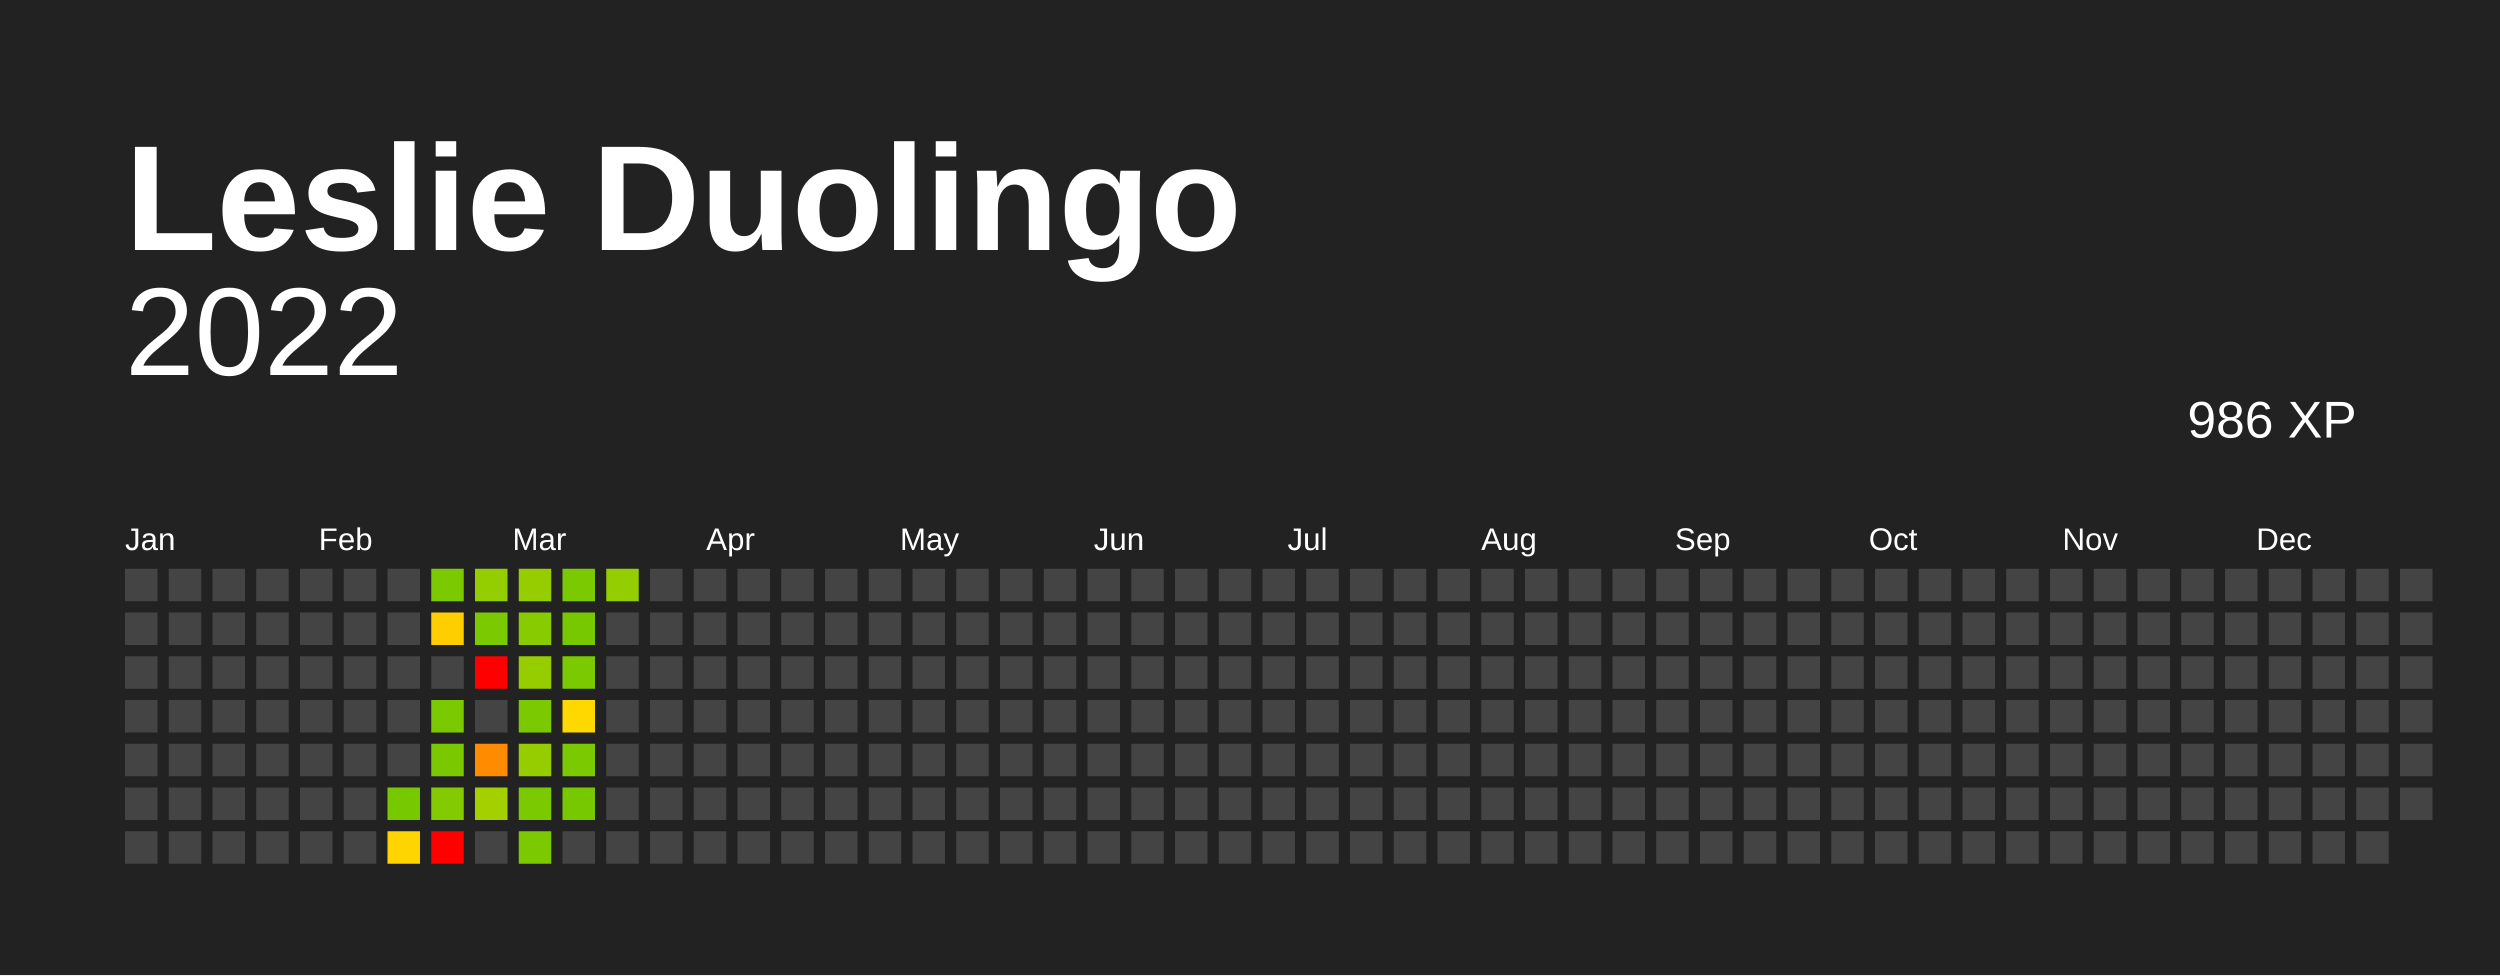
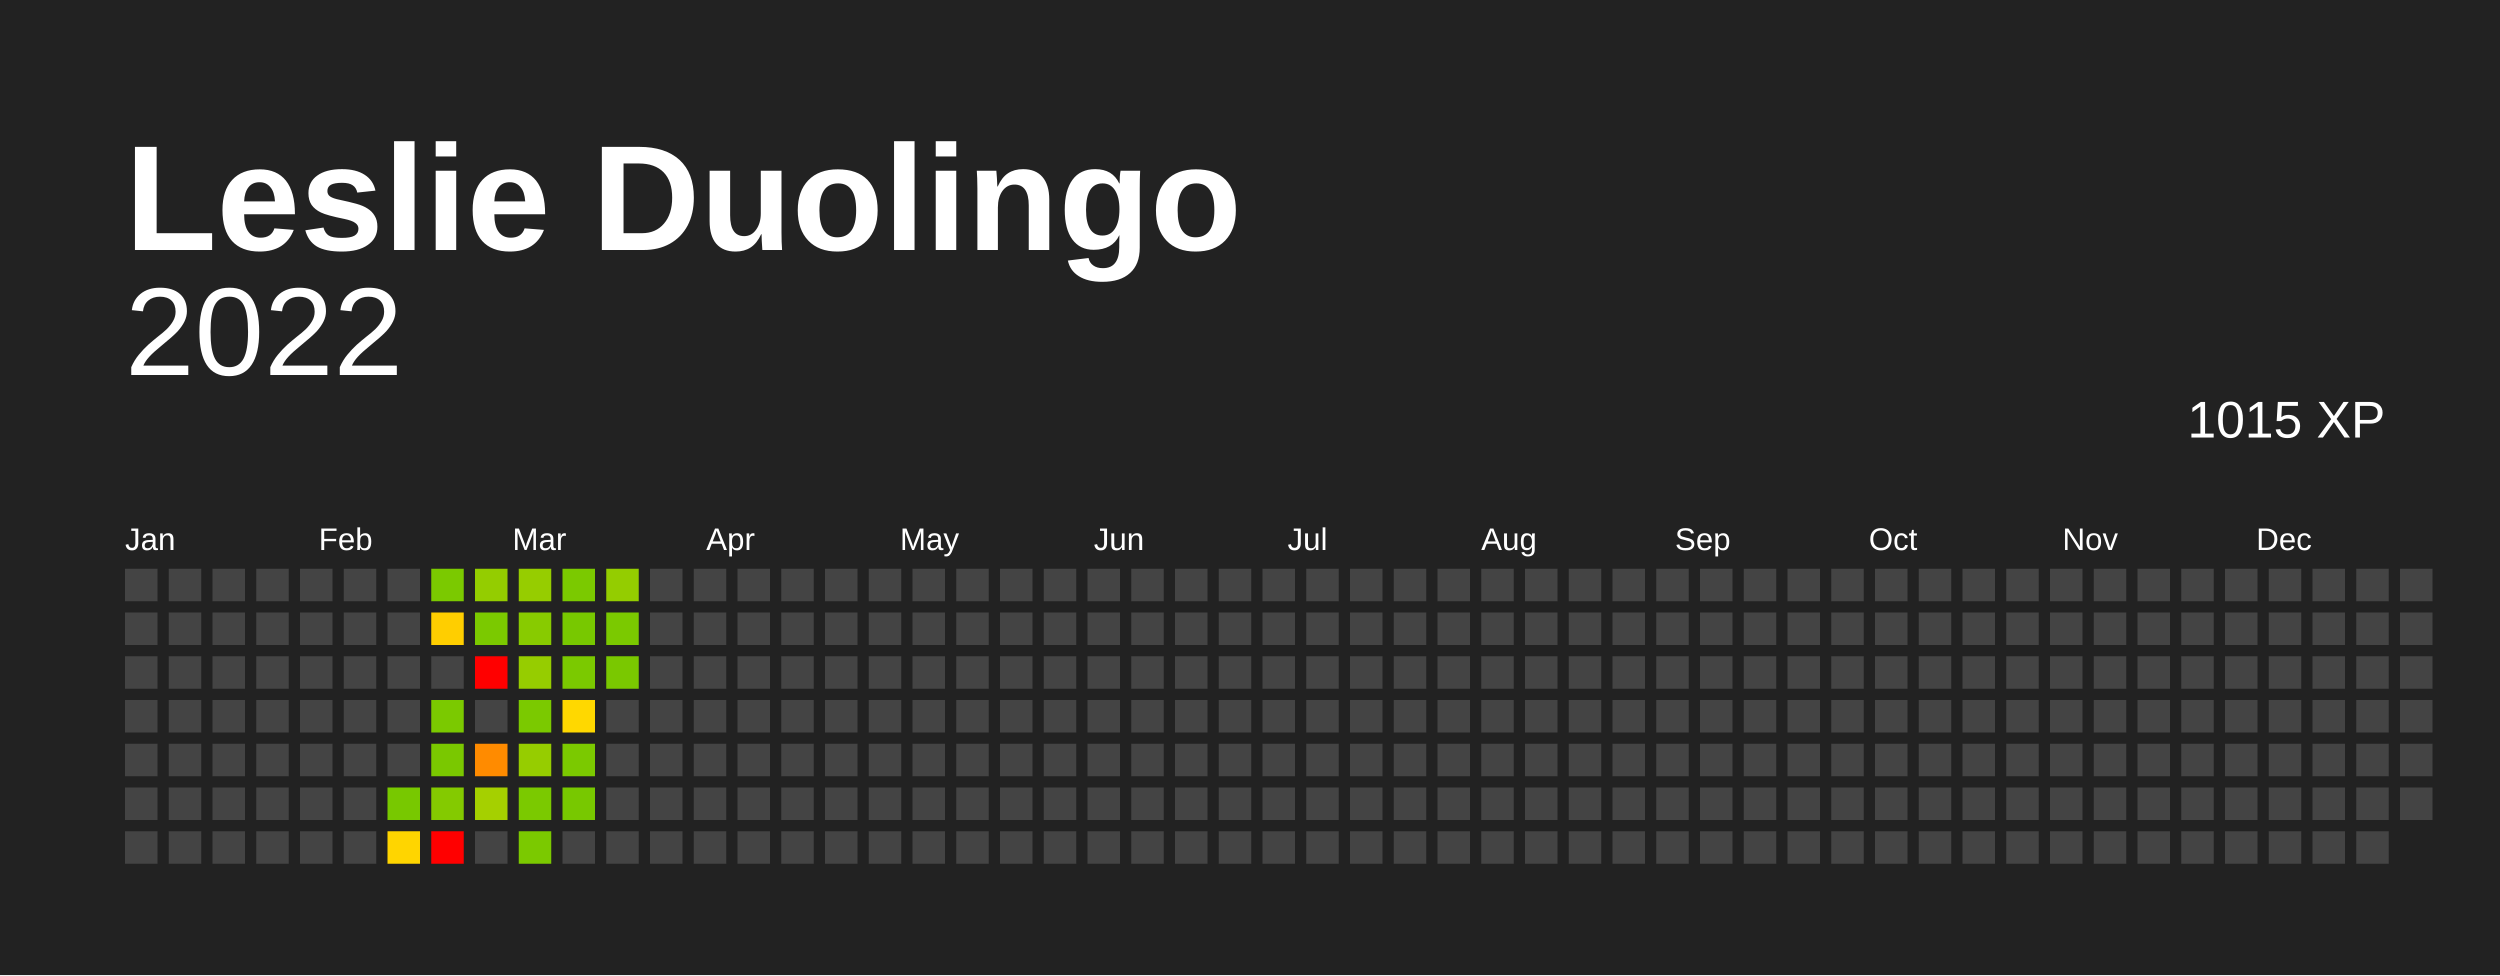
<svg xmlns="http://www.w3.org/2000/svg" baseProfile="full" height="78mm" version="1.1" viewBox="0,0,200,78" width="200mm">
  <defs />
  <rect fill="#222222" height="78" width="200" x="0" y="0" />
  <text fill="#FFFFFF" style="font-size:12px; font-family:Arial; font-weight:bold;" x="10" y="20">Leslie Duolingo</text>
  <text alignment-baseline="hanging" fill="#FFFFFF" style="font-size:10.0px; font-family:Arial;" x="10" y="30">2022</text>
-   <text alignment-baseline="hanging" fill="#FFFFFF" style="font-size:4.125px; font-family:Arial;" x="175" y="35">986 XP</text>
+   <text alignment-baseline="hanging" fill="#FFFFFF" style="font-size:4.125px; font-family:Arial;" x="175" y="35">1015 XP</text>
  <text fill="#FFFFFF" style="font-size:2.5px; font-family:Arial" x="10.0" y="44">Jan</text>
  <text fill="#FFFFFF" style="font-size:2.5px; font-family:Arial" x="25.5" y="44">Feb</text>
  <text fill="#FFFFFF" style="font-size:2.5px; font-family:Arial" x="41.0" y="44">Mar</text>
  <text fill="#FFFFFF" style="font-size:2.5px; font-family:Arial" x="56.5" y="44">Apr</text>
  <text fill="#FFFFFF" style="font-size:2.5px; font-family:Arial" x="72.0" y="44">May</text>
  <text fill="#FFFFFF" style="font-size:2.5px; font-family:Arial" x="87.5" y="44">Jun</text>
  <text fill="#FFFFFF" style="font-size:2.5px; font-family:Arial" x="103.0" y="44">Jul</text>
  <text fill="#FFFFFF" style="font-size:2.5px; font-family:Arial" x="118.5" y="44">Aug</text>
  <text fill="#FFFFFF" style="font-size:2.5px; font-family:Arial" x="134.0" y="44">Sep</text>
  <text fill="#FFFFFF" style="font-size:2.5px; font-family:Arial" x="149.5" y="44">Oct</text>
  <text fill="#FFFFFF" style="font-size:2.5px; font-family:Arial" x="165.0" y="44">Nov</text>
  <text fill="#FFFFFF" style="font-size:2.5px; font-family:Arial" x="180.5" y="44">Dec</text>
  <rect fill="#444444" height="2.6" width="2.6" x="10.0" y="45.5" />
  <rect fill="#444444" height="2.6" width="2.6" x="10.0" y="49.0" />
  <rect fill="#444444" height="2.6" width="2.6" x="10.0" y="52.5" />
  <rect fill="#444444" height="2.6" width="2.6" x="10.0" y="56.0" />
  <rect fill="#444444" height="2.6" width="2.6" x="10.0" y="59.5" />
  <rect fill="#444444" height="2.6" width="2.6" x="10.0" y="63.0" />
  <rect fill="#444444" height="2.6" width="2.6" x="10.0" y="66.5" />
  <rect fill="#444444" height="2.6" width="2.6" x="13.5" y="45.5" />
  <rect fill="#444444" height="2.6" width="2.6" x="13.5" y="49.0" />
  <rect fill="#444444" height="2.6" width="2.6" x="13.5" y="52.5" />
  <rect fill="#444444" height="2.6" width="2.6" x="13.5" y="56.0" />
  <rect fill="#444444" height="2.6" width="2.6" x="13.5" y="59.5" />
  <rect fill="#444444" height="2.6" width="2.6" x="13.5" y="63.0" />
  <rect fill="#444444" height="2.6" width="2.6" x="13.5" y="66.5" />
  <rect fill="#444444" height="2.6" width="2.6" x="17.0" y="45.5" />
  <rect fill="#444444" height="2.6" width="2.6" x="17.0" y="49.0" />
  <rect fill="#444444" height="2.6" width="2.6" x="17.0" y="52.5" />
  <rect fill="#444444" height="2.6" width="2.6" x="17.0" y="56.0" />
  <rect fill="#444444" height="2.6" width="2.6" x="17.0" y="59.5" />
  <rect fill="#444444" height="2.6" width="2.6" x="17.0" y="63.0" />
  <rect fill="#444444" height="2.6" width="2.6" x="17.0" y="66.5" />
  <rect fill="#444444" height="2.6" width="2.6" x="20.5" y="45.5" />
  <rect fill="#444444" height="2.6" width="2.6" x="20.5" y="49.0" />
  <rect fill="#444444" height="2.6" width="2.6" x="20.5" y="52.5" />
  <rect fill="#444444" height="2.6" width="2.6" x="20.5" y="56.0" />
  <rect fill="#444444" height="2.6" width="2.6" x="20.5" y="59.5" />
  <rect fill="#444444" height="2.6" width="2.6" x="20.5" y="63.0" />
  <rect fill="#444444" height="2.6" width="2.6" x="20.5" y="66.5" />
  <rect fill="#444444" height="2.6" width="2.6" x="24.0" y="45.5" />
  <rect fill="#444444" height="2.6" width="2.6" x="24.0" y="49.0" />
  <rect fill="#444444" height="2.6" width="2.6" x="24.0" y="52.5" />
  <rect fill="#444444" height="2.6" width="2.6" x="24.0" y="56.0" />
  <rect fill="#444444" height="2.6" width="2.6" x="24.0" y="59.5" />
  <rect fill="#444444" height="2.6" width="2.6" x="24.0" y="63.0" />
  <rect fill="#444444" height="2.6" width="2.6" x="24.0" y="66.5" />
  <rect fill="#444444" height="2.6" width="2.6" x="27.5" y="45.5" />
  <rect fill="#444444" height="2.6" width="2.6" x="27.5" y="49.0" />
  <rect fill="#444444" height="2.6" width="2.6" x="27.5" y="52.5" />
  <rect fill="#444444" height="2.6" width="2.6" x="27.5" y="56.0" />
  <rect fill="#444444" height="2.6" width="2.6" x="27.5" y="59.5" />
  <rect fill="#444444" height="2.6" width="2.6" x="27.5" y="63.0" />
  <rect fill="#444444" height="2.6" width="2.6" x="27.5" y="66.5" />
  <rect fill="#444444" height="2.6" width="2.6" x="31.0" y="45.5" />
  <rect fill="#444444" height="2.6" width="2.6" x="31.0" y="49.0" />
  <rect fill="#444444" height="2.6" width="2.6" x="31.0" y="52.5" />
  <rect fill="#444444" height="2.6" width="2.6" x="31.0" y="56.0" />
  <rect fill="#444444" height="2.6" width="2.6" x="31.0" y="59.5" />
  <rect fill="#78c800" height="2.6" width="2.6" x="31.0" y="63.0" />
  <rect fill="#ffd500" height="2.6" width="2.6" x="31.0" y="66.5" />
  <rect fill="#7bc900" height="2.6" width="2.6" x="34.5" y="45.5" />
  <rect fill="#ffce00" height="2.6" width="2.6" x="34.5" y="49.0" />
  <rect fill="#444444" height="2.6" width="2.6" x="34.5" y="52.5" />
  <rect fill="#7bc900" height="2.6" width="2.6" x="34.5" y="56.0" />
  <rect fill="#7ac800" height="2.6" width="2.6" x="34.5" y="59.5" />
  <rect fill="#84ca00" height="2.6" width="2.6" x="34.5" y="63.0" />
  <rect fill="red" height="2.6" width="2.6" x="34.5" y="66.5" />
  <rect fill="#94cd00" height="2.6" width="2.6" x="38.0" y="45.5" />
  <rect fill="#7bc900" height="2.6" width="2.6" x="38.0" y="49.0" />
  <rect fill="red" height="2.6" width="2.6" x="38.0" y="52.5" />
  <rect fill="#444444" height="2.6" width="2.6" x="38.0" y="56.0" />
  <rect fill="#ff8b00" height="2.6" width="2.6" x="38.0" y="59.5" />
  <rect fill="#a5d000" height="2.6" width="2.6" x="38.0" y="63.0" />
  <rect fill="#444444" height="2.6" width="2.6" x="38.0" y="66.5" />
  <rect fill="#96cd00" height="2.6" width="2.6" x="41.5" y="45.5" />
  <rect fill="#88cb00" height="2.6" width="2.6" x="41.5" y="49.0" />
  <rect fill="#96cd00" height="2.6" width="2.6" x="41.5" y="52.5" />
  <rect fill="#7bc900" height="2.6" width="2.6" x="41.5" y="56.0" />
  <rect fill="#96cd00" height="2.6" width="2.6" x="41.5" y="59.5" />
  <rect fill="#7bc900" height="2.6" width="2.6" x="41.5" y="63.0" />
  <rect fill="#7bc900" height="2.6" width="2.6" x="41.5" y="66.5" />
  <rect fill="#7bc900" height="2.6" width="2.6" x="45.0" y="45.5" />
  <rect fill="#78c800" height="2.6" width="2.6" x="45.0" y="49.0" />
  <rect fill="#7bc900" height="2.6" width="2.6" x="45.0" y="52.5" />
  <rect fill="#ffd800" height="2.6" width="2.6" x="45.0" y="56.0" />
  <rect fill="#7bc900" height="2.6" width="2.6" x="45.0" y="59.5" />
  <rect fill="#78c800" height="2.6" width="2.6" x="45.0" y="63.0" />
  <rect fill="#444444" height="2.6" width="2.6" x="45.0" y="66.5" />
  <rect fill="#94cd00" height="2.6" width="2.6" x="48.5" y="45.5" />
-   <rect fill="#444444" height="2.6" width="2.6" x="48.5" y="49.0" />
-   <rect fill="#444444" height="2.6" width="2.6" x="48.5" y="52.5" />
+   <rect fill="#7bc900" height="2.6" width="2.6" x="48.5" y="49.0" />
+   <rect fill="#7ac800" height="2.6" width="2.6" x="48.5" y="52.5" />
  <rect fill="#444444" height="2.6" width="2.6" x="48.5" y="56.0" />
  <rect fill="#444444" height="2.6" width="2.6" x="48.5" y="59.5" />
  <rect fill="#444444" height="2.6" width="2.6" x="48.5" y="63.0" />
  <rect fill="#444444" height="2.6" width="2.6" x="48.5" y="66.5" />
  <rect fill="#444444" height="2.6" width="2.6" x="52.0" y="45.5" />
  <rect fill="#444444" height="2.6" width="2.6" x="52.0" y="49.0" />
  <rect fill="#444444" height="2.6" width="2.6" x="52.0" y="52.5" />
  <rect fill="#444444" height="2.6" width="2.6" x="52.0" y="56.0" />
  <rect fill="#444444" height="2.6" width="2.6" x="52.0" y="59.5" />
  <rect fill="#444444" height="2.6" width="2.6" x="52.0" y="63.0" />
  <rect fill="#444444" height="2.6" width="2.6" x="52.0" y="66.5" />
  <rect fill="#444444" height="2.6" width="2.6" x="55.5" y="45.5" />
  <rect fill="#444444" height="2.6" width="2.6" x="55.5" y="49.0" />
  <rect fill="#444444" height="2.6" width="2.6" x="55.5" y="52.5" />
  <rect fill="#444444" height="2.6" width="2.6" x="55.5" y="56.0" />
  <rect fill="#444444" height="2.6" width="2.6" x="55.5" y="59.5" />
  <rect fill="#444444" height="2.6" width="2.6" x="55.5" y="63.0" />
  <rect fill="#444444" height="2.6" width="2.6" x="55.5" y="66.5" />
  <rect fill="#444444" height="2.6" width="2.6" x="59.0" y="45.5" />
  <rect fill="#444444" height="2.6" width="2.6" x="59.0" y="49.0" />
  <rect fill="#444444" height="2.6" width="2.6" x="59.0" y="52.5" />
  <rect fill="#444444" height="2.6" width="2.6" x="59.0" y="56.0" />
  <rect fill="#444444" height="2.6" width="2.6" x="59.0" y="59.5" />
  <rect fill="#444444" height="2.6" width="2.6" x="59.0" y="63.0" />
  <rect fill="#444444" height="2.6" width="2.6" x="59.0" y="66.5" />
  <rect fill="#444444" height="2.6" width="2.6" x="62.5" y="45.5" />
  <rect fill="#444444" height="2.6" width="2.6" x="62.5" y="49.0" />
  <rect fill="#444444" height="2.6" width="2.6" x="62.5" y="52.5" />
  <rect fill="#444444" height="2.6" width="2.6" x="62.5" y="56.0" />
  <rect fill="#444444" height="2.6" width="2.6" x="62.5" y="59.5" />
  <rect fill="#444444" height="2.6" width="2.6" x="62.5" y="63.0" />
  <rect fill="#444444" height="2.6" width="2.6" x="62.5" y="66.5" />
  <rect fill="#444444" height="2.6" width="2.6" x="66.0" y="45.5" />
  <rect fill="#444444" height="2.6" width="2.6" x="66.0" y="49.0" />
  <rect fill="#444444" height="2.6" width="2.6" x="66.0" y="52.5" />
  <rect fill="#444444" height="2.6" width="2.6" x="66.0" y="56.0" />
  <rect fill="#444444" height="2.6" width="2.6" x="66.0" y="59.5" />
  <rect fill="#444444" height="2.6" width="2.6" x="66.0" y="63.0" />
  <rect fill="#444444" height="2.6" width="2.6" x="66.0" y="66.5" />
  <rect fill="#444444" height="2.6" width="2.6" x="69.5" y="45.5" />
  <rect fill="#444444" height="2.6" width="2.6" x="69.5" y="49.0" />
  <rect fill="#444444" height="2.6" width="2.6" x="69.5" y="52.5" />
  <rect fill="#444444" height="2.6" width="2.6" x="69.5" y="56.0" />
  <rect fill="#444444" height="2.6" width="2.6" x="69.5" y="59.5" />
  <rect fill="#444444" height="2.6" width="2.6" x="69.5" y="63.0" />
  <rect fill="#444444" height="2.6" width="2.6" x="69.5" y="66.5" />
  <rect fill="#444444" height="2.6" width="2.6" x="73.0" y="45.5" />
  <rect fill="#444444" height="2.6" width="2.6" x="73.0" y="49.0" />
  <rect fill="#444444" height="2.6" width="2.6" x="73.0" y="52.5" />
  <rect fill="#444444" height="2.6" width="2.6" x="73.0" y="56.0" />
  <rect fill="#444444" height="2.6" width="2.6" x="73.0" y="59.5" />
  <rect fill="#444444" height="2.6" width="2.6" x="73.0" y="63.0" />
  <rect fill="#444444" height="2.6" width="2.6" x="73.0" y="66.5" />
  <rect fill="#444444" height="2.6" width="2.6" x="76.5" y="45.5" />
  <rect fill="#444444" height="2.6" width="2.6" x="76.5" y="49.0" />
  <rect fill="#444444" height="2.6" width="2.6" x="76.5" y="52.5" />
  <rect fill="#444444" height="2.6" width="2.6" x="76.5" y="56.0" />
  <rect fill="#444444" height="2.6" width="2.6" x="76.5" y="59.5" />
  <rect fill="#444444" height="2.6" width="2.6" x="76.5" y="63.0" />
  <rect fill="#444444" height="2.6" width="2.6" x="76.5" y="66.5" />
  <rect fill="#444444" height="2.6" width="2.6" x="80.0" y="45.5" />
  <rect fill="#444444" height="2.6" width="2.6" x="80.0" y="49.0" />
  <rect fill="#444444" height="2.6" width="2.6" x="80.0" y="52.5" />
  <rect fill="#444444" height="2.6" width="2.6" x="80.0" y="56.0" />
  <rect fill="#444444" height="2.6" width="2.6" x="80.0" y="59.5" />
  <rect fill="#444444" height="2.6" width="2.6" x="80.0" y="63.0" />
  <rect fill="#444444" height="2.6" width="2.6" x="80.0" y="66.5" />
  <rect fill="#444444" height="2.6" width="2.6" x="83.5" y="45.5" />
  <rect fill="#444444" height="2.6" width="2.6" x="83.5" y="49.0" />
  <rect fill="#444444" height="2.6" width="2.6" x="83.5" y="52.5" />
  <rect fill="#444444" height="2.6" width="2.6" x="83.5" y="56.0" />
  <rect fill="#444444" height="2.6" width="2.6" x="83.5" y="59.5" />
  <rect fill="#444444" height="2.6" width="2.6" x="83.5" y="63.0" />
  <rect fill="#444444" height="2.6" width="2.6" x="83.5" y="66.5" />
  <rect fill="#444444" height="2.6" width="2.6" x="87.0" y="45.5" />
  <rect fill="#444444" height="2.6" width="2.6" x="87.0" y="49.0" />
  <rect fill="#444444" height="2.6" width="2.6" x="87.0" y="52.5" />
  <rect fill="#444444" height="2.6" width="2.6" x="87.0" y="56.0" />
  <rect fill="#444444" height="2.6" width="2.6" x="87.0" y="59.5" />
  <rect fill="#444444" height="2.6" width="2.6" x="87.0" y="63.0" />
  <rect fill="#444444" height="2.6" width="2.6" x="87.0" y="66.5" />
  <rect fill="#444444" height="2.6" width="2.6" x="90.5" y="45.5" />
  <rect fill="#444444" height="2.6" width="2.6" x="90.5" y="49.0" />
  <rect fill="#444444" height="2.6" width="2.6" x="90.5" y="52.5" />
  <rect fill="#444444" height="2.6" width="2.6" x="90.5" y="56.0" />
  <rect fill="#444444" height="2.6" width="2.6" x="90.5" y="59.5" />
  <rect fill="#444444" height="2.6" width="2.6" x="90.5" y="63.0" />
  <rect fill="#444444" height="2.6" width="2.6" x="90.5" y="66.5" />
  <rect fill="#444444" height="2.6" width="2.6" x="94.0" y="45.5" />
  <rect fill="#444444" height="2.6" width="2.6" x="94.0" y="49.0" />
  <rect fill="#444444" height="2.6" width="2.6" x="94.0" y="52.5" />
  <rect fill="#444444" height="2.6" width="2.6" x="94.0" y="56.0" />
  <rect fill="#444444" height="2.6" width="2.6" x="94.0" y="59.5" />
  <rect fill="#444444" height="2.6" width="2.6" x="94.0" y="63.0" />
  <rect fill="#444444" height="2.6" width="2.6" x="94.0" y="66.5" />
  <rect fill="#444444" height="2.6" width="2.6" x="97.5" y="45.5" />
  <rect fill="#444444" height="2.6" width="2.6" x="97.5" y="49.0" />
  <rect fill="#444444" height="2.6" width="2.6" x="97.5" y="52.5" />
  <rect fill="#444444" height="2.6" width="2.6" x="97.5" y="56.0" />
  <rect fill="#444444" height="2.6" width="2.6" x="97.5" y="59.5" />
  <rect fill="#444444" height="2.6" width="2.6" x="97.5" y="63.0" />
  <rect fill="#444444" height="2.6" width="2.6" x="97.5" y="66.5" />
  <rect fill="#444444" height="2.6" width="2.6" x="101.0" y="45.5" />
  <rect fill="#444444" height="2.6" width="2.6" x="101.0" y="49.0" />
  <rect fill="#444444" height="2.6" width="2.6" x="101.0" y="52.5" />
  <rect fill="#444444" height="2.6" width="2.6" x="101.0" y="56.0" />
  <rect fill="#444444" height="2.6" width="2.6" x="101.0" y="59.5" />
  <rect fill="#444444" height="2.6" width="2.6" x="101.0" y="63.0" />
  <rect fill="#444444" height="2.6" width="2.6" x="101.0" y="66.5" />
  <rect fill="#444444" height="2.6" width="2.6" x="104.5" y="45.5" />
  <rect fill="#444444" height="2.6" width="2.6" x="104.5" y="49.0" />
  <rect fill="#444444" height="2.6" width="2.6" x="104.5" y="52.5" />
  <rect fill="#444444" height="2.6" width="2.6" x="104.5" y="56.0" />
  <rect fill="#444444" height="2.6" width="2.6" x="104.5" y="59.5" />
  <rect fill="#444444" height="2.6" width="2.6" x="104.5" y="63.0" />
  <rect fill="#444444" height="2.6" width="2.6" x="104.5" y="66.5" />
  <rect fill="#444444" height="2.6" width="2.6" x="108.0" y="45.5" />
  <rect fill="#444444" height="2.6" width="2.6" x="108.0" y="49.0" />
  <rect fill="#444444" height="2.6" width="2.6" x="108.0" y="52.5" />
  <rect fill="#444444" height="2.6" width="2.6" x="108.0" y="56.0" />
  <rect fill="#444444" height="2.6" width="2.6" x="108.0" y="59.5" />
  <rect fill="#444444" height="2.6" width="2.6" x="108.0" y="63.0" />
  <rect fill="#444444" height="2.6" width="2.6" x="108.0" y="66.5" />
  <rect fill="#444444" height="2.6" width="2.6" x="111.5" y="45.5" />
  <rect fill="#444444" height="2.6" width="2.6" x="111.5" y="49.0" />
  <rect fill="#444444" height="2.6" width="2.6" x="111.5" y="52.5" />
  <rect fill="#444444" height="2.6" width="2.6" x="111.5" y="56.0" />
  <rect fill="#444444" height="2.6" width="2.6" x="111.5" y="59.5" />
  <rect fill="#444444" height="2.6" width="2.6" x="111.5" y="63.0" />
  <rect fill="#444444" height="2.6" width="2.6" x="111.5" y="66.5" />
  <rect fill="#444444" height="2.6" width="2.6" x="115.0" y="45.5" />
  <rect fill="#444444" height="2.6" width="2.6" x="115.0" y="49.0" />
  <rect fill="#444444" height="2.6" width="2.6" x="115.0" y="52.5" />
  <rect fill="#444444" height="2.6" width="2.6" x="115.0" y="56.0" />
  <rect fill="#444444" height="2.6" width="2.6" x="115.0" y="59.5" />
  <rect fill="#444444" height="2.6" width="2.6" x="115.0" y="63.0" />
  <rect fill="#444444" height="2.6" width="2.6" x="115.0" y="66.5" />
  <rect fill="#444444" height="2.6" width="2.6" x="118.5" y="45.5" />
  <rect fill="#444444" height="2.6" width="2.6" x="118.5" y="49.0" />
  <rect fill="#444444" height="2.6" width="2.6" x="118.5" y="52.5" />
  <rect fill="#444444" height="2.6" width="2.6" x="118.5" y="56.0" />
  <rect fill="#444444" height="2.6" width="2.6" x="118.5" y="59.5" />
  <rect fill="#444444" height="2.6" width="2.6" x="118.5" y="63.0" />
  <rect fill="#444444" height="2.6" width="2.6" x="118.5" y="66.5" />
  <rect fill="#444444" height="2.6" width="2.6" x="122.0" y="45.5" />
  <rect fill="#444444" height="2.6" width="2.6" x="122.0" y="49.0" />
  <rect fill="#444444" height="2.6" width="2.6" x="122.0" y="52.5" />
  <rect fill="#444444" height="2.6" width="2.6" x="122.0" y="56.0" />
  <rect fill="#444444" height="2.6" width="2.6" x="122.0" y="59.5" />
  <rect fill="#444444" height="2.6" width="2.6" x="122.0" y="63.0" />
  <rect fill="#444444" height="2.6" width="2.6" x="122.0" y="66.5" />
  <rect fill="#444444" height="2.6" width="2.6" x="125.5" y="45.5" />
  <rect fill="#444444" height="2.6" width="2.6" x="125.5" y="49.0" />
  <rect fill="#444444" height="2.6" width="2.6" x="125.5" y="52.5" />
  <rect fill="#444444" height="2.6" width="2.6" x="125.5" y="56.0" />
  <rect fill="#444444" height="2.6" width="2.6" x="125.5" y="59.5" />
  <rect fill="#444444" height="2.6" width="2.6" x="125.5" y="63.0" />
  <rect fill="#444444" height="2.6" width="2.6" x="125.5" y="66.5" />
  <rect fill="#444444" height="2.6" width="2.6" x="129.0" y="45.5" />
  <rect fill="#444444" height="2.6" width="2.6" x="129.0" y="49.0" />
  <rect fill="#444444" height="2.6" width="2.6" x="129.0" y="52.5" />
  <rect fill="#444444" height="2.6" width="2.6" x="129.0" y="56.0" />
  <rect fill="#444444" height="2.6" width="2.6" x="129.0" y="59.5" />
  <rect fill="#444444" height="2.6" width="2.6" x="129.0" y="63.0" />
  <rect fill="#444444" height="2.6" width="2.6" x="129.0" y="66.5" />
  <rect fill="#444444" height="2.6" width="2.6" x="132.5" y="45.5" />
  <rect fill="#444444" height="2.6" width="2.6" x="132.5" y="49.0" />
  <rect fill="#444444" height="2.6" width="2.6" x="132.5" y="52.5" />
  <rect fill="#444444" height="2.6" width="2.6" x="132.5" y="56.0" />
  <rect fill="#444444" height="2.6" width="2.6" x="132.5" y="59.5" />
  <rect fill="#444444" height="2.6" width="2.6" x="132.5" y="63.0" />
  <rect fill="#444444" height="2.6" width="2.6" x="132.5" y="66.5" />
  <rect fill="#444444" height="2.6" width="2.6" x="136.0" y="45.5" />
  <rect fill="#444444" height="2.6" width="2.6" x="136.0" y="49.0" />
  <rect fill="#444444" height="2.6" width="2.6" x="136.0" y="52.5" />
  <rect fill="#444444" height="2.6" width="2.6" x="136.0" y="56.0" />
  <rect fill="#444444" height="2.6" width="2.6" x="136.0" y="59.5" />
  <rect fill="#444444" height="2.6" width="2.6" x="136.0" y="63.0" />
  <rect fill="#444444" height="2.6" width="2.6" x="136.0" y="66.5" />
  <rect fill="#444444" height="2.6" width="2.6" x="139.5" y="45.5" />
  <rect fill="#444444" height="2.6" width="2.6" x="139.5" y="49.0" />
  <rect fill="#444444" height="2.6" width="2.6" x="139.5" y="52.5" />
  <rect fill="#444444" height="2.6" width="2.6" x="139.5" y="56.0" />
  <rect fill="#444444" height="2.6" width="2.6" x="139.5" y="59.5" />
  <rect fill="#444444" height="2.6" width="2.6" x="139.5" y="63.0" />
  <rect fill="#444444" height="2.6" width="2.6" x="139.5" y="66.5" />
  <rect fill="#444444" height="2.6" width="2.6" x="143.0" y="45.5" />
  <rect fill="#444444" height="2.6" width="2.6" x="143.0" y="49.0" />
  <rect fill="#444444" height="2.6" width="2.6" x="143.0" y="52.5" />
  <rect fill="#444444" height="2.6" width="2.6" x="143.0" y="56.0" />
  <rect fill="#444444" height="2.6" width="2.6" x="143.0" y="59.5" />
  <rect fill="#444444" height="2.6" width="2.6" x="143.0" y="63.0" />
  <rect fill="#444444" height="2.6" width="2.6" x="143.0" y="66.5" />
  <rect fill="#444444" height="2.6" width="2.6" x="146.5" y="45.5" />
  <rect fill="#444444" height="2.6" width="2.6" x="146.5" y="49.0" />
  <rect fill="#444444" height="2.6" width="2.6" x="146.5" y="52.5" />
  <rect fill="#444444" height="2.6" width="2.6" x="146.5" y="56.0" />
  <rect fill="#444444" height="2.6" width="2.6" x="146.5" y="59.5" />
  <rect fill="#444444" height="2.6" width="2.6" x="146.5" y="63.0" />
  <rect fill="#444444" height="2.6" width="2.6" x="146.5" y="66.5" />
  <rect fill="#444444" height="2.6" width="2.6" x="150.0" y="45.5" />
  <rect fill="#444444" height="2.6" width="2.6" x="150.0" y="49.0" />
  <rect fill="#444444" height="2.6" width="2.6" x="150.0" y="52.5" />
  <rect fill="#444444" height="2.6" width="2.6" x="150.0" y="56.0" />
  <rect fill="#444444" height="2.6" width="2.6" x="150.0" y="59.5" />
  <rect fill="#444444" height="2.6" width="2.6" x="150.0" y="63.0" />
  <rect fill="#444444" height="2.6" width="2.6" x="150.0" y="66.5" />
  <rect fill="#444444" height="2.6" width="2.6" x="153.5" y="45.5" />
  <rect fill="#444444" height="2.6" width="2.6" x="153.5" y="49.0" />
  <rect fill="#444444" height="2.6" width="2.6" x="153.5" y="52.5" />
  <rect fill="#444444" height="2.6" width="2.6" x="153.5" y="56.0" />
  <rect fill="#444444" height="2.6" width="2.6" x="153.5" y="59.5" />
  <rect fill="#444444" height="2.6" width="2.6" x="153.5" y="63.0" />
  <rect fill="#444444" height="2.6" width="2.6" x="153.5" y="66.5" />
  <rect fill="#444444" height="2.6" width="2.6" x="157.0" y="45.5" />
  <rect fill="#444444" height="2.6" width="2.6" x="157.0" y="49.0" />
  <rect fill="#444444" height="2.6" width="2.6" x="157.0" y="52.5" />
  <rect fill="#444444" height="2.6" width="2.6" x="157.0" y="56.0" />
  <rect fill="#444444" height="2.6" width="2.6" x="157.0" y="59.5" />
  <rect fill="#444444" height="2.6" width="2.6" x="157.0" y="63.0" />
  <rect fill="#444444" height="2.6" width="2.6" x="157.0" y="66.5" />
  <rect fill="#444444" height="2.6" width="2.6" x="160.5" y="45.5" />
  <rect fill="#444444" height="2.6" width="2.6" x="160.5" y="49.0" />
  <rect fill="#444444" height="2.6" width="2.6" x="160.5" y="52.5" />
  <rect fill="#444444" height="2.6" width="2.6" x="160.5" y="56.0" />
  <rect fill="#444444" height="2.6" width="2.6" x="160.5" y="59.5" />
  <rect fill="#444444" height="2.6" width="2.6" x="160.5" y="63.0" />
  <rect fill="#444444" height="2.6" width="2.6" x="160.5" y="66.5" />
  <rect fill="#444444" height="2.6" width="2.6" x="164.0" y="45.5" />
  <rect fill="#444444" height="2.6" width="2.6" x="164.0" y="49.0" />
  <rect fill="#444444" height="2.6" width="2.6" x="164.0" y="52.5" />
  <rect fill="#444444" height="2.6" width="2.6" x="164.0" y="56.0" />
  <rect fill="#444444" height="2.6" width="2.6" x="164.0" y="59.5" />
  <rect fill="#444444" height="2.6" width="2.6" x="164.0" y="63.0" />
  <rect fill="#444444" height="2.6" width="2.6" x="164.0" y="66.5" />
  <rect fill="#444444" height="2.6" width="2.6" x="167.5" y="45.5" />
  <rect fill="#444444" height="2.6" width="2.6" x="167.5" y="49.0" />
  <rect fill="#444444" height="2.6" width="2.6" x="167.5" y="52.5" />
  <rect fill="#444444" height="2.6" width="2.6" x="167.5" y="56.0" />
  <rect fill="#444444" height="2.6" width="2.6" x="167.5" y="59.5" />
  <rect fill="#444444" height="2.6" width="2.6" x="167.5" y="63.0" />
  <rect fill="#444444" height="2.6" width="2.6" x="167.5" y="66.5" />
  <rect fill="#444444" height="2.6" width="2.6" x="171.0" y="45.5" />
  <rect fill="#444444" height="2.6" width="2.6" x="171.0" y="49.0" />
  <rect fill="#444444" height="2.6" width="2.6" x="171.0" y="52.5" />
  <rect fill="#444444" height="2.6" width="2.6" x="171.0" y="56.0" />
  <rect fill="#444444" height="2.6" width="2.6" x="171.0" y="59.5" />
  <rect fill="#444444" height="2.6" width="2.6" x="171.0" y="63.0" />
  <rect fill="#444444" height="2.6" width="2.6" x="171.0" y="66.5" />
  <rect fill="#444444" height="2.6" width="2.6" x="174.5" y="45.5" />
  <rect fill="#444444" height="2.6" width="2.6" x="174.5" y="49.0" />
  <rect fill="#444444" height="2.6" width="2.6" x="174.5" y="52.5" />
  <rect fill="#444444" height="2.6" width="2.6" x="174.5" y="56.0" />
  <rect fill="#444444" height="2.6" width="2.6" x="174.5" y="59.5" />
  <rect fill="#444444" height="2.6" width="2.6" x="174.5" y="63.0" />
  <rect fill="#444444" height="2.6" width="2.6" x="174.5" y="66.5" />
  <rect fill="#444444" height="2.6" width="2.6" x="178.0" y="45.5" />
  <rect fill="#444444" height="2.6" width="2.6" x="178.0" y="49.0" />
  <rect fill="#444444" height="2.6" width="2.6" x="178.0" y="52.5" />
  <rect fill="#444444" height="2.6" width="2.6" x="178.0" y="56.0" />
  <rect fill="#444444" height="2.6" width="2.6" x="178.0" y="59.5" />
  <rect fill="#444444" height="2.6" width="2.6" x="178.0" y="63.0" />
  <rect fill="#444444" height="2.6" width="2.6" x="178.0" y="66.5" />
  <rect fill="#444444" height="2.6" width="2.6" x="181.5" y="45.5" />
  <rect fill="#444444" height="2.6" width="2.6" x="181.5" y="49.0" />
  <rect fill="#444444" height="2.6" width="2.6" x="181.5" y="52.5" />
  <rect fill="#444444" height="2.6" width="2.6" x="181.5" y="56.0" />
  <rect fill="#444444" height="2.6" width="2.6" x="181.5" y="59.5" />
  <rect fill="#444444" height="2.6" width="2.6" x="181.5" y="63.0" />
  <rect fill="#444444" height="2.6" width="2.6" x="181.5" y="66.5" />
  <rect fill="#444444" height="2.6" width="2.6" x="185.0" y="45.5" />
  <rect fill="#444444" height="2.6" width="2.6" x="185.0" y="49.0" />
  <rect fill="#444444" height="2.6" width="2.6" x="185.0" y="52.5" />
  <rect fill="#444444" height="2.6" width="2.6" x="185.0" y="56.0" />
  <rect fill="#444444" height="2.6" width="2.6" x="185.0" y="59.5" />
  <rect fill="#444444" height="2.6" width="2.6" x="185.0" y="63.0" />
  <rect fill="#444444" height="2.6" width="2.6" x="185.0" y="66.5" />
  <rect fill="#444444" height="2.6" width="2.6" x="188.5" y="45.5" />
  <rect fill="#444444" height="2.6" width="2.6" x="188.5" y="49.0" />
  <rect fill="#444444" height="2.6" width="2.6" x="188.5" y="52.5" />
  <rect fill="#444444" height="2.6" width="2.6" x="188.5" y="56.0" />
  <rect fill="#444444" height="2.6" width="2.6" x="188.5" y="59.5" />
  <rect fill="#444444" height="2.6" width="2.6" x="188.5" y="63.0" />
  <rect fill="#444444" height="2.6" width="2.6" x="188.5" y="66.5" />
  <rect fill="#444444" height="2.6" width="2.6" x="192.0" y="45.5" />
  <rect fill="#444444" height="2.6" width="2.6" x="192.0" y="49.0" />
  <rect fill="#444444" height="2.6" width="2.6" x="192.0" y="52.5" />
  <rect fill="#444444" height="2.6" width="2.6" x="192.0" y="56.0" />
  <rect fill="#444444" height="2.6" width="2.6" x="192.0" y="59.5" />
  <rect fill="#444444" height="2.6" width="2.6" x="192.0" y="63.0" />
</svg>
